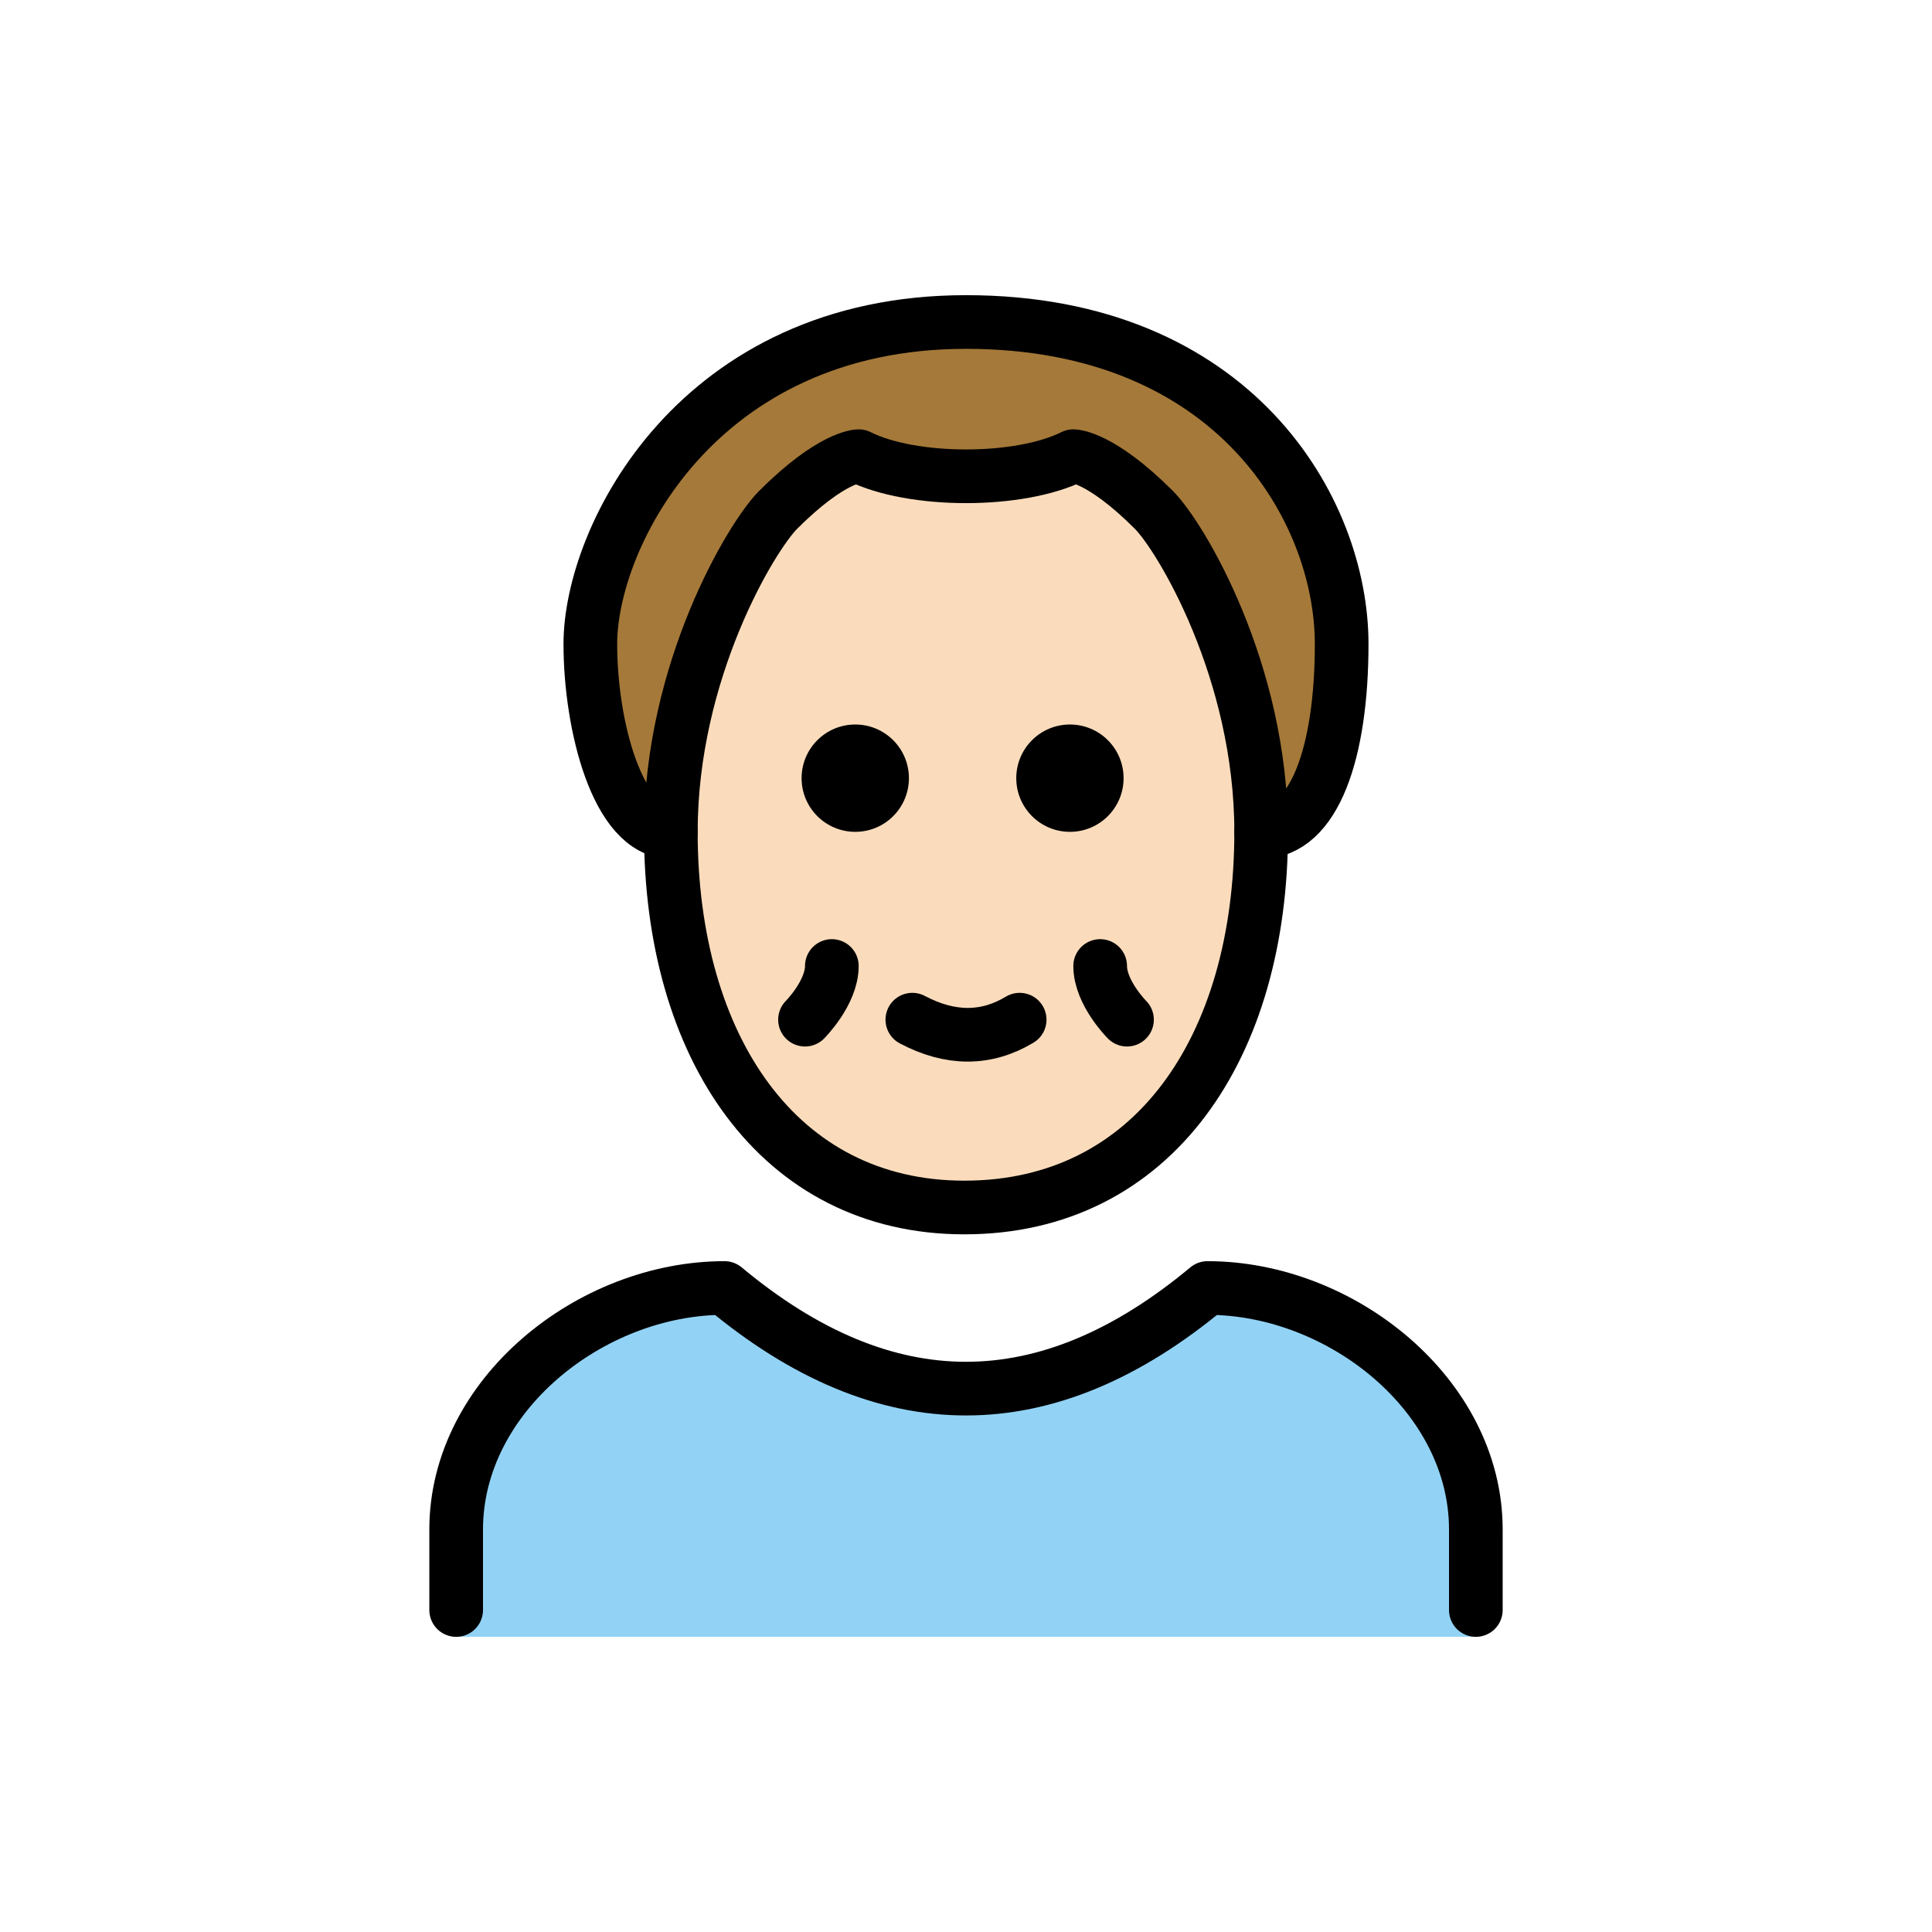
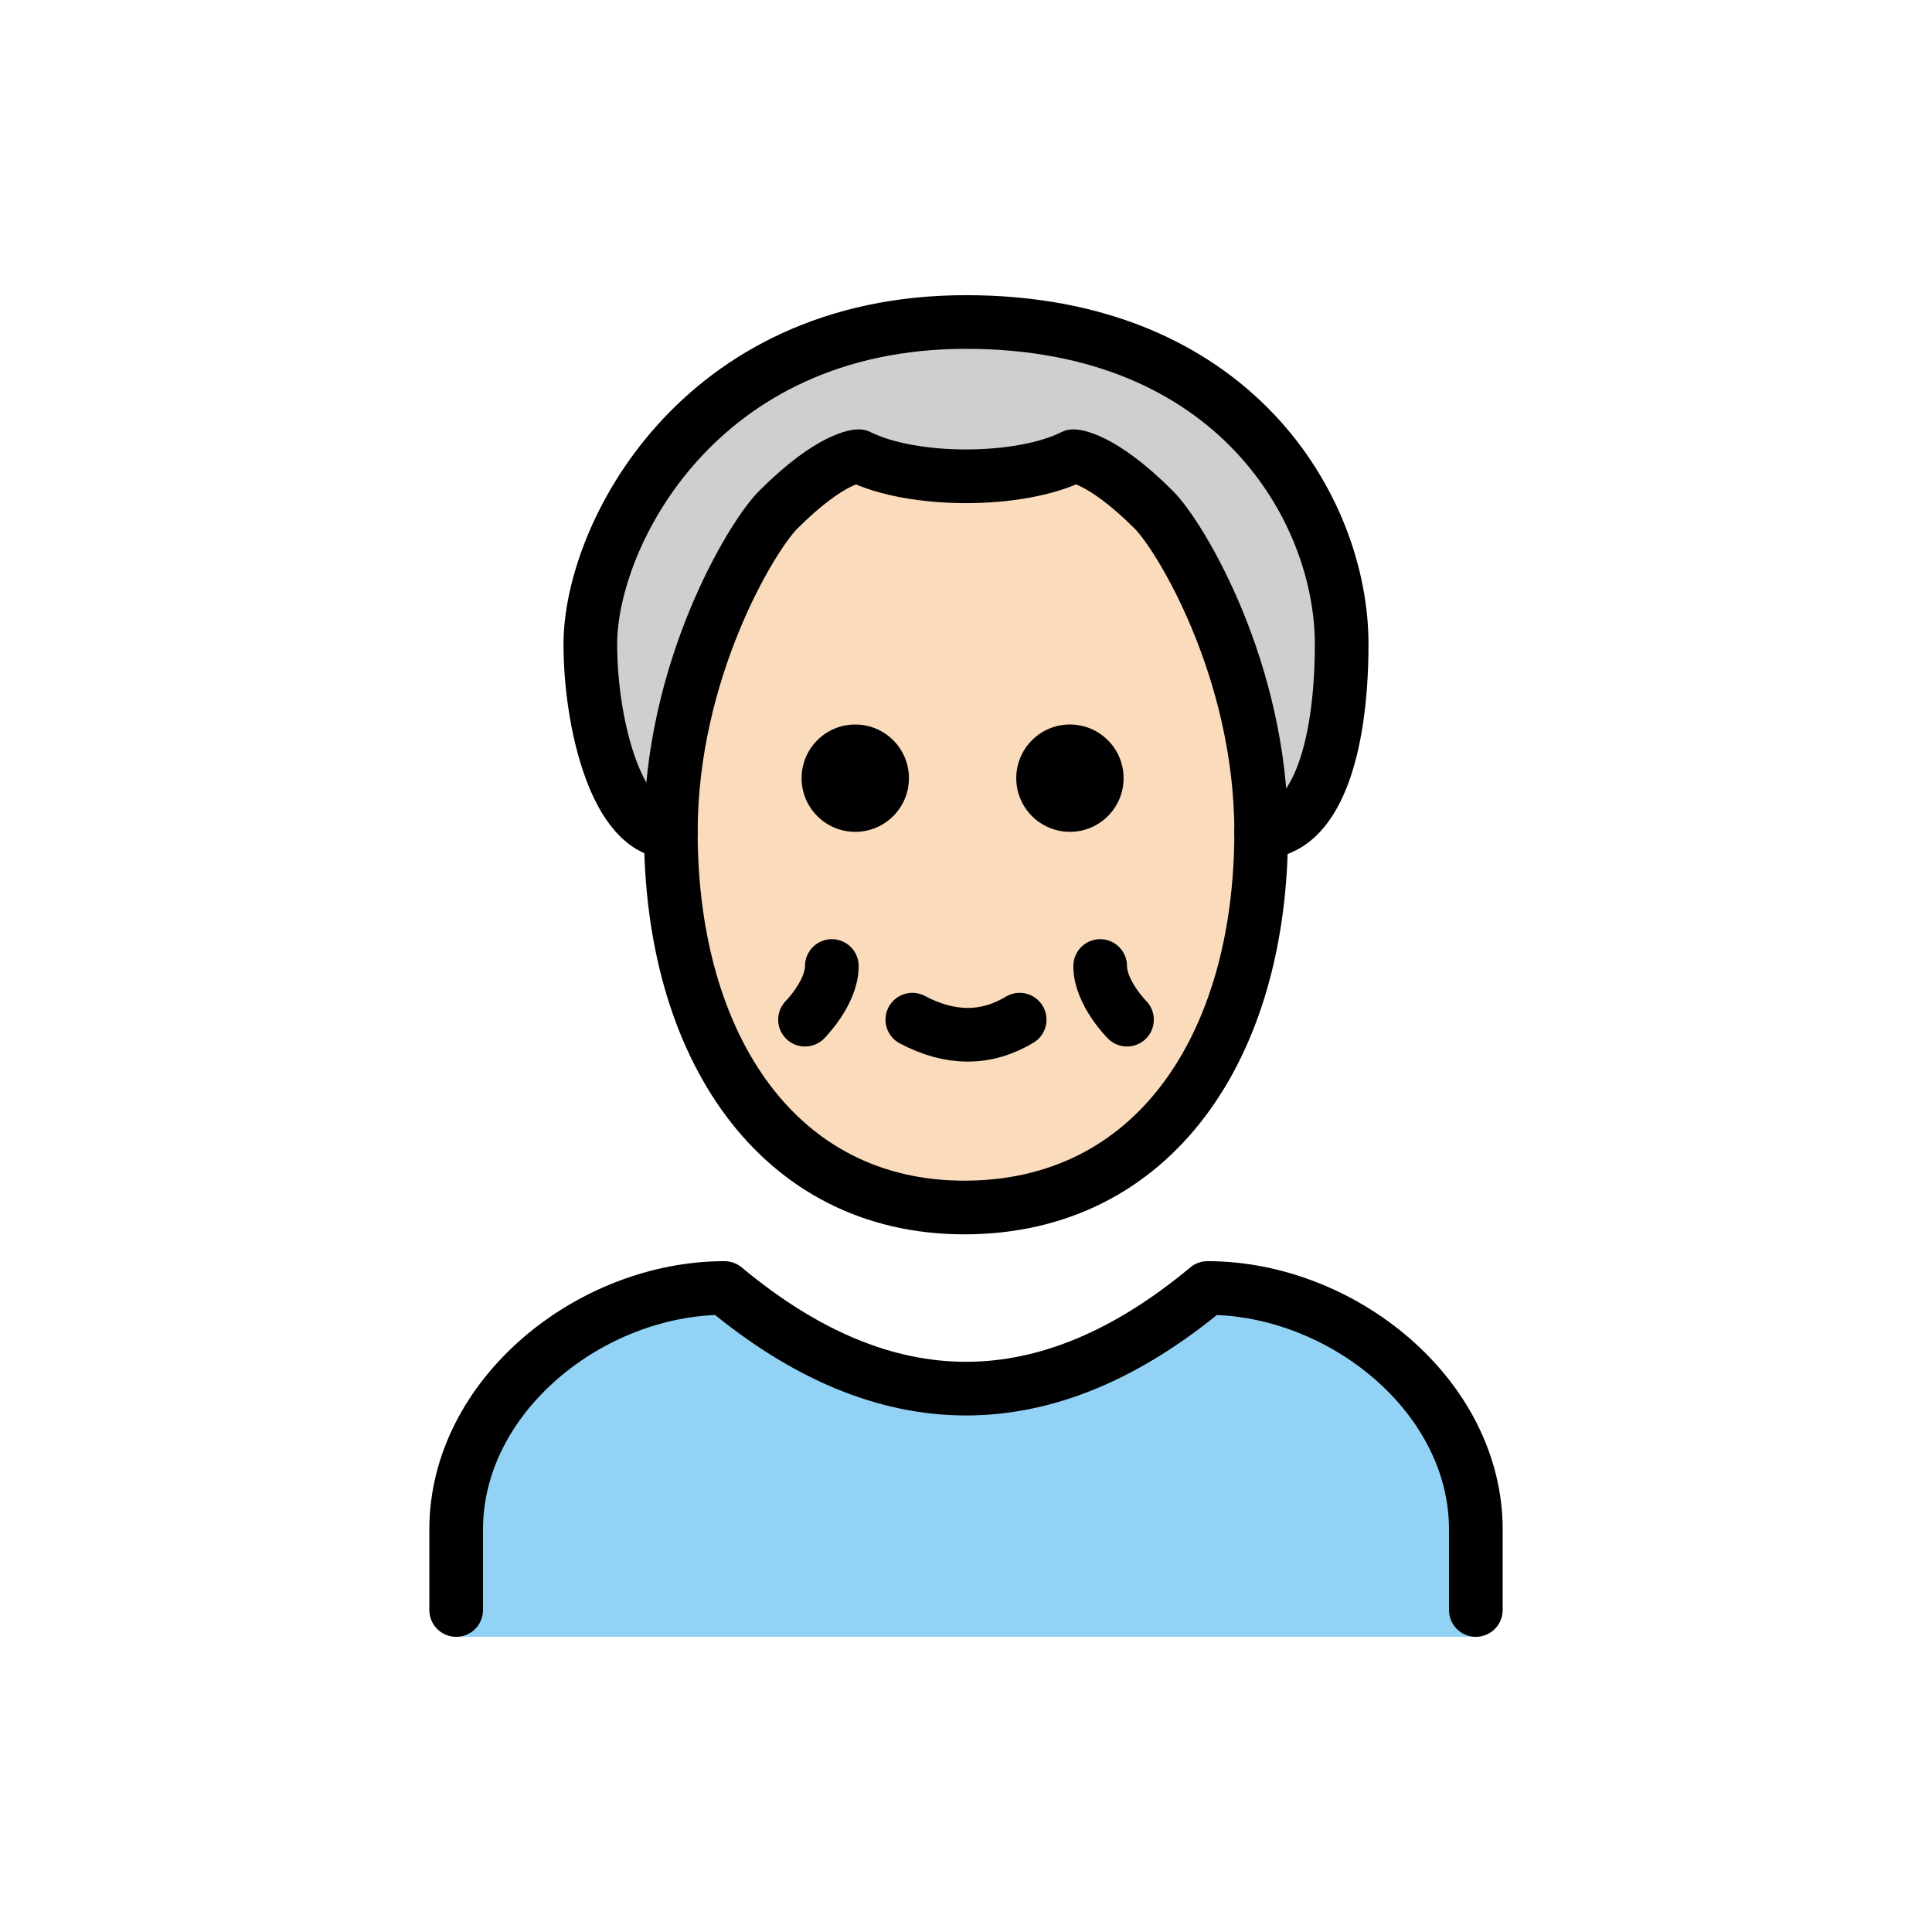
<svg xmlns="http://www.w3.org/2000/svg" version="1.1" id="emoji" x="0" y="0" viewBox="0 0 72 72" enable-background="new 0 0 72 72" xml:space="preserve">
  <g id="color">
    <path fill="#92D3F5" d="M55,60.998V57c0-4.994-5.006-9-10-9c-6,5-12,5-18,0c-4.992,0-10,4.006-10,9v3.998H55z" />
+     <path fill="#D0CFCE" d="M25,31c-2,0-3-4-3-7c0-4,4-12,14-12s14,7,14,12c0,4-1,7-3,7" />
  </g>
-   <g id="hair">
-     <path fill="#a57939" d="M25,31c-2,0-3-4-3-7c0-4,4-12,14-12s14,7,14,12c0,4-1,7-3,7" />
-   </g>
+   <g id="hair" />
  <g id="skin">
    <path fill="#fadcbc" d="M25,31c0,8,4,14,10.937,14C43,45,47,39,47,31c0-6-3-11-4-12c-2-2-3-2-3-2c-2,1-6,1-8,0c0,0-1,0-3,2 C28,20,25,25,25,31z" />
  </g>
  <g id="skin-shadow" />
  <g id="line">
    <path fill="none" stroke="#000000" stroke-width="2" stroke-linecap="round" stroke-linejoin="round" d="M25,31c-2,0-3-4-3-7 c0-4,4-12,14-12s14,7,14,12c0,4-1,7-3,7" />
    <path fill="none" stroke="#000000" stroke-width="2" stroke-linecap="round" stroke-linejoin="round" d="M17,60v-3 c0-4.994,5.008-9,10-9c6,5,12,5,18,0c4.994,0,10,4.006,10,9v3" />
    <path fill="none" stroke="#000000" stroke-width="2" stroke-linejoin="round" d="M25,31c0,8,4,14,10.937,14C43,45,47,39,47,31 c0-6-3-11-4-12c-2-2-3-2-3-2c-2,1-6,1-8,0c0,0-1,0-3,2C28,20,25,25,25,31z" />
    <path fill="none" stroke="#000000" stroke-width="2" stroke-linecap="round" stroke-linejoin="round" d="M38,38 c-1.248,0.75-2.582,0.75-4,0" />
    <path fill="none" stroke="#000000" stroke-width="2" stroke-linecap="round" stroke-linejoin="round" d="M31,36c0,1-1,2-1,2" />
    <path fill="none" stroke="#000000" stroke-width="2" stroke-linecap="round" stroke-linejoin="round" d="M41,36c0,1,1,2,1,2" />
    <path d="M41.873,29c0,1.105-0.895,2-2,2c-1.104,0-2-0.895-2-2s0.896-2,2-2C40.977,27,41.873,27.895,41.873,29" />
    <path d="M33.873,29c0,1.105-0.895,2-2,2c-1.104,0-2-0.895-2-2s0.896-2,2-2C32.977,27,33.873,27.895,33.873,29" />
  </g>
</svg>
